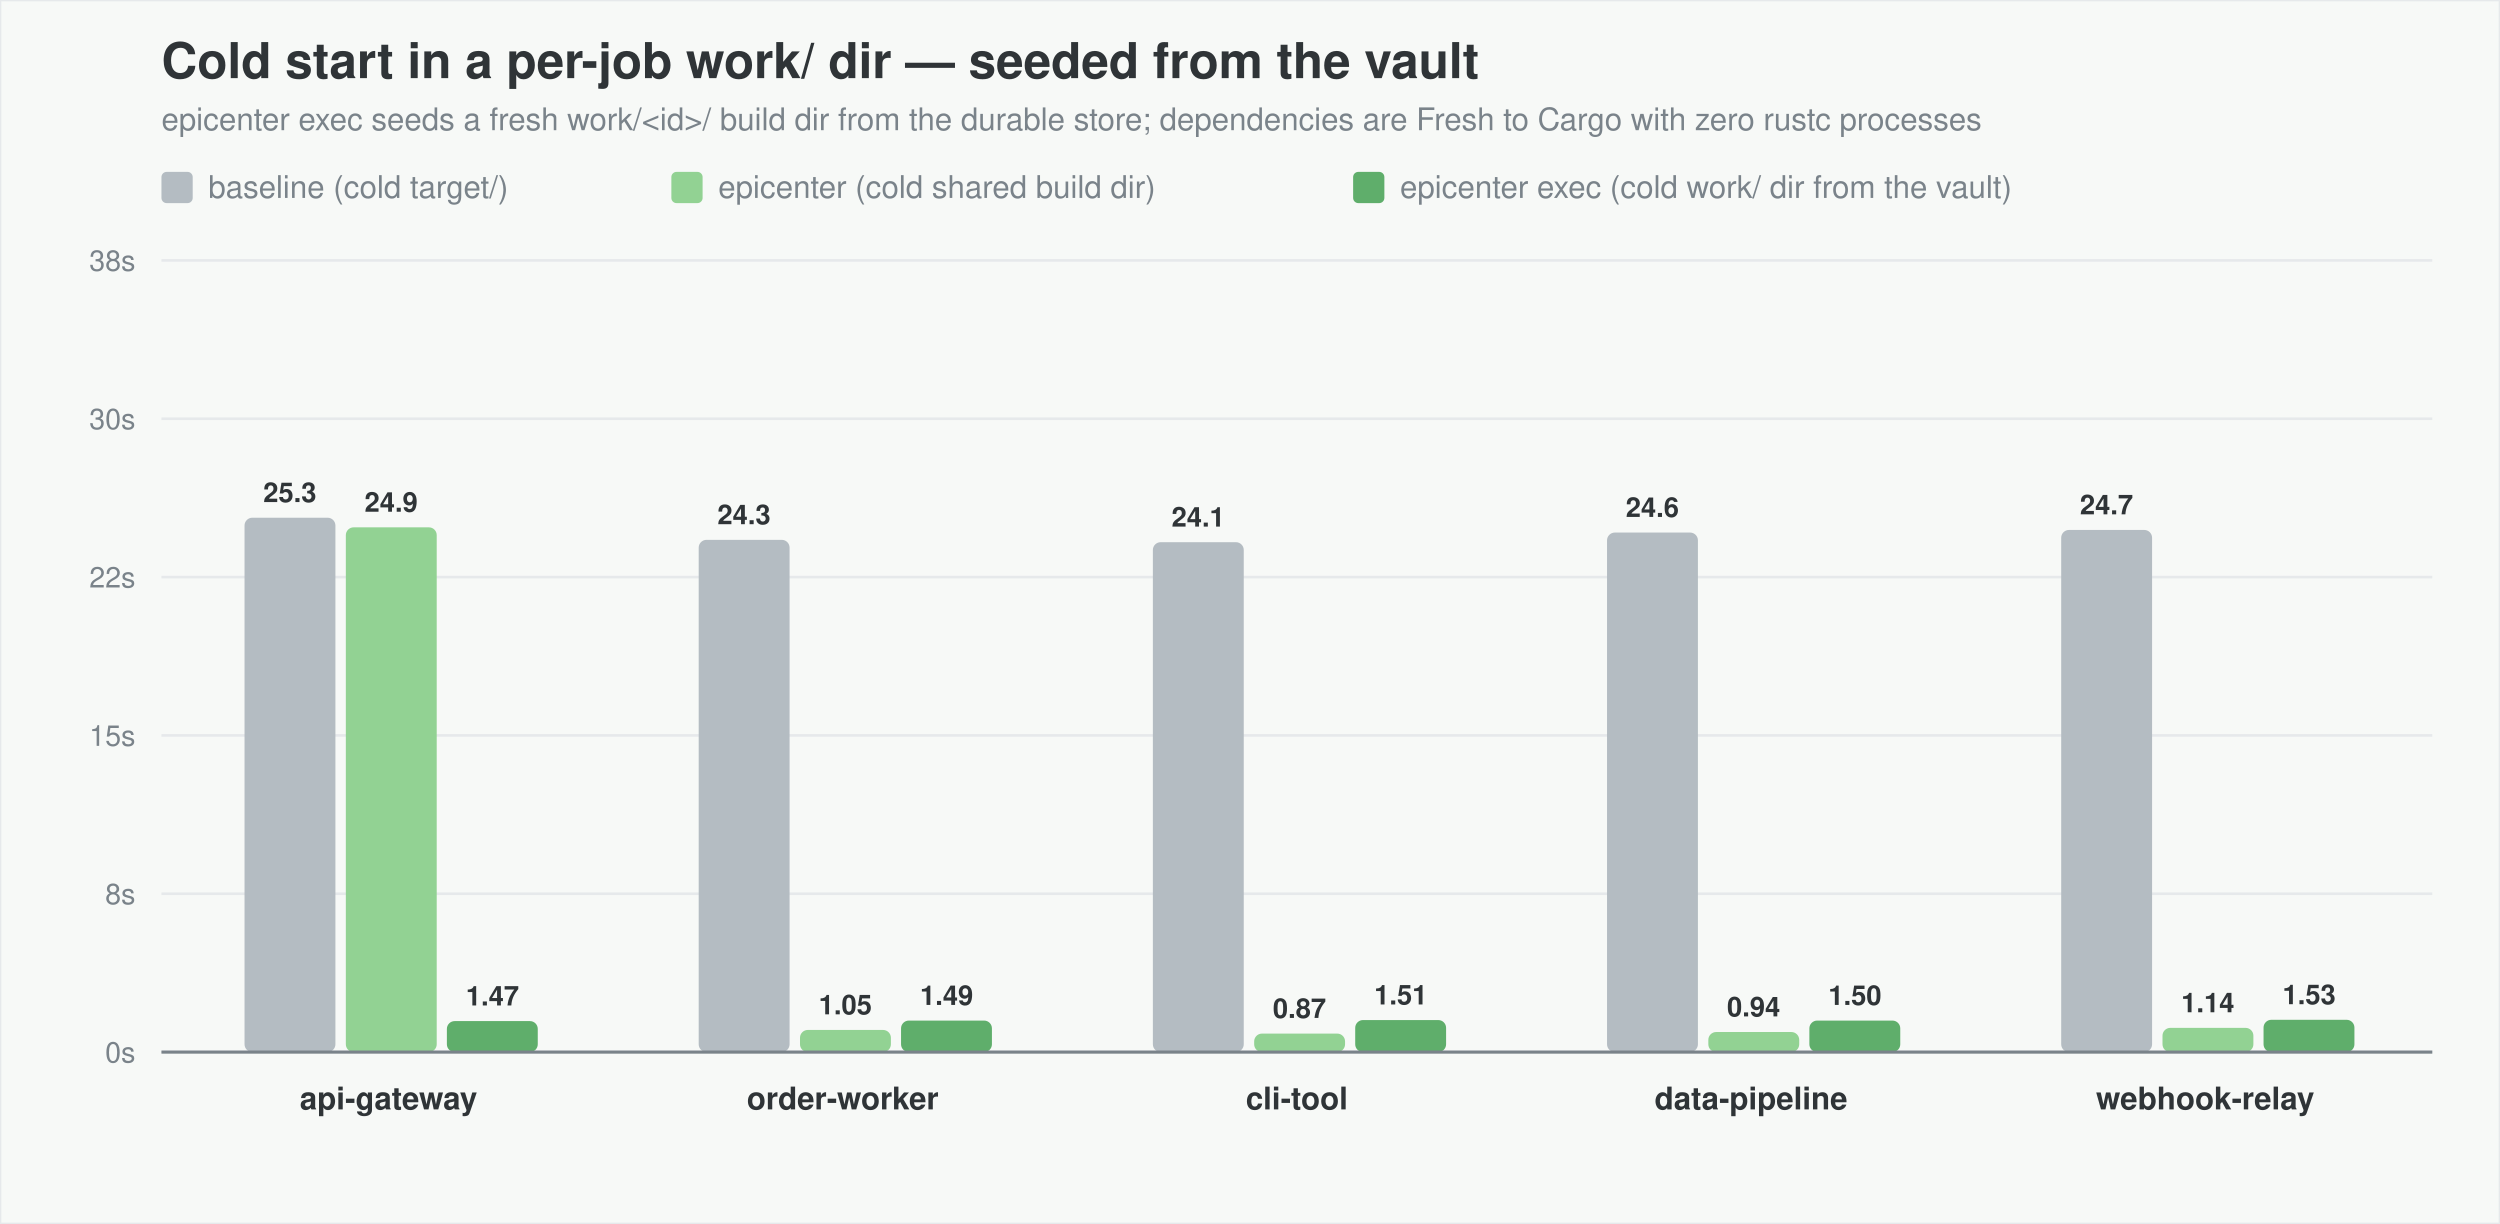
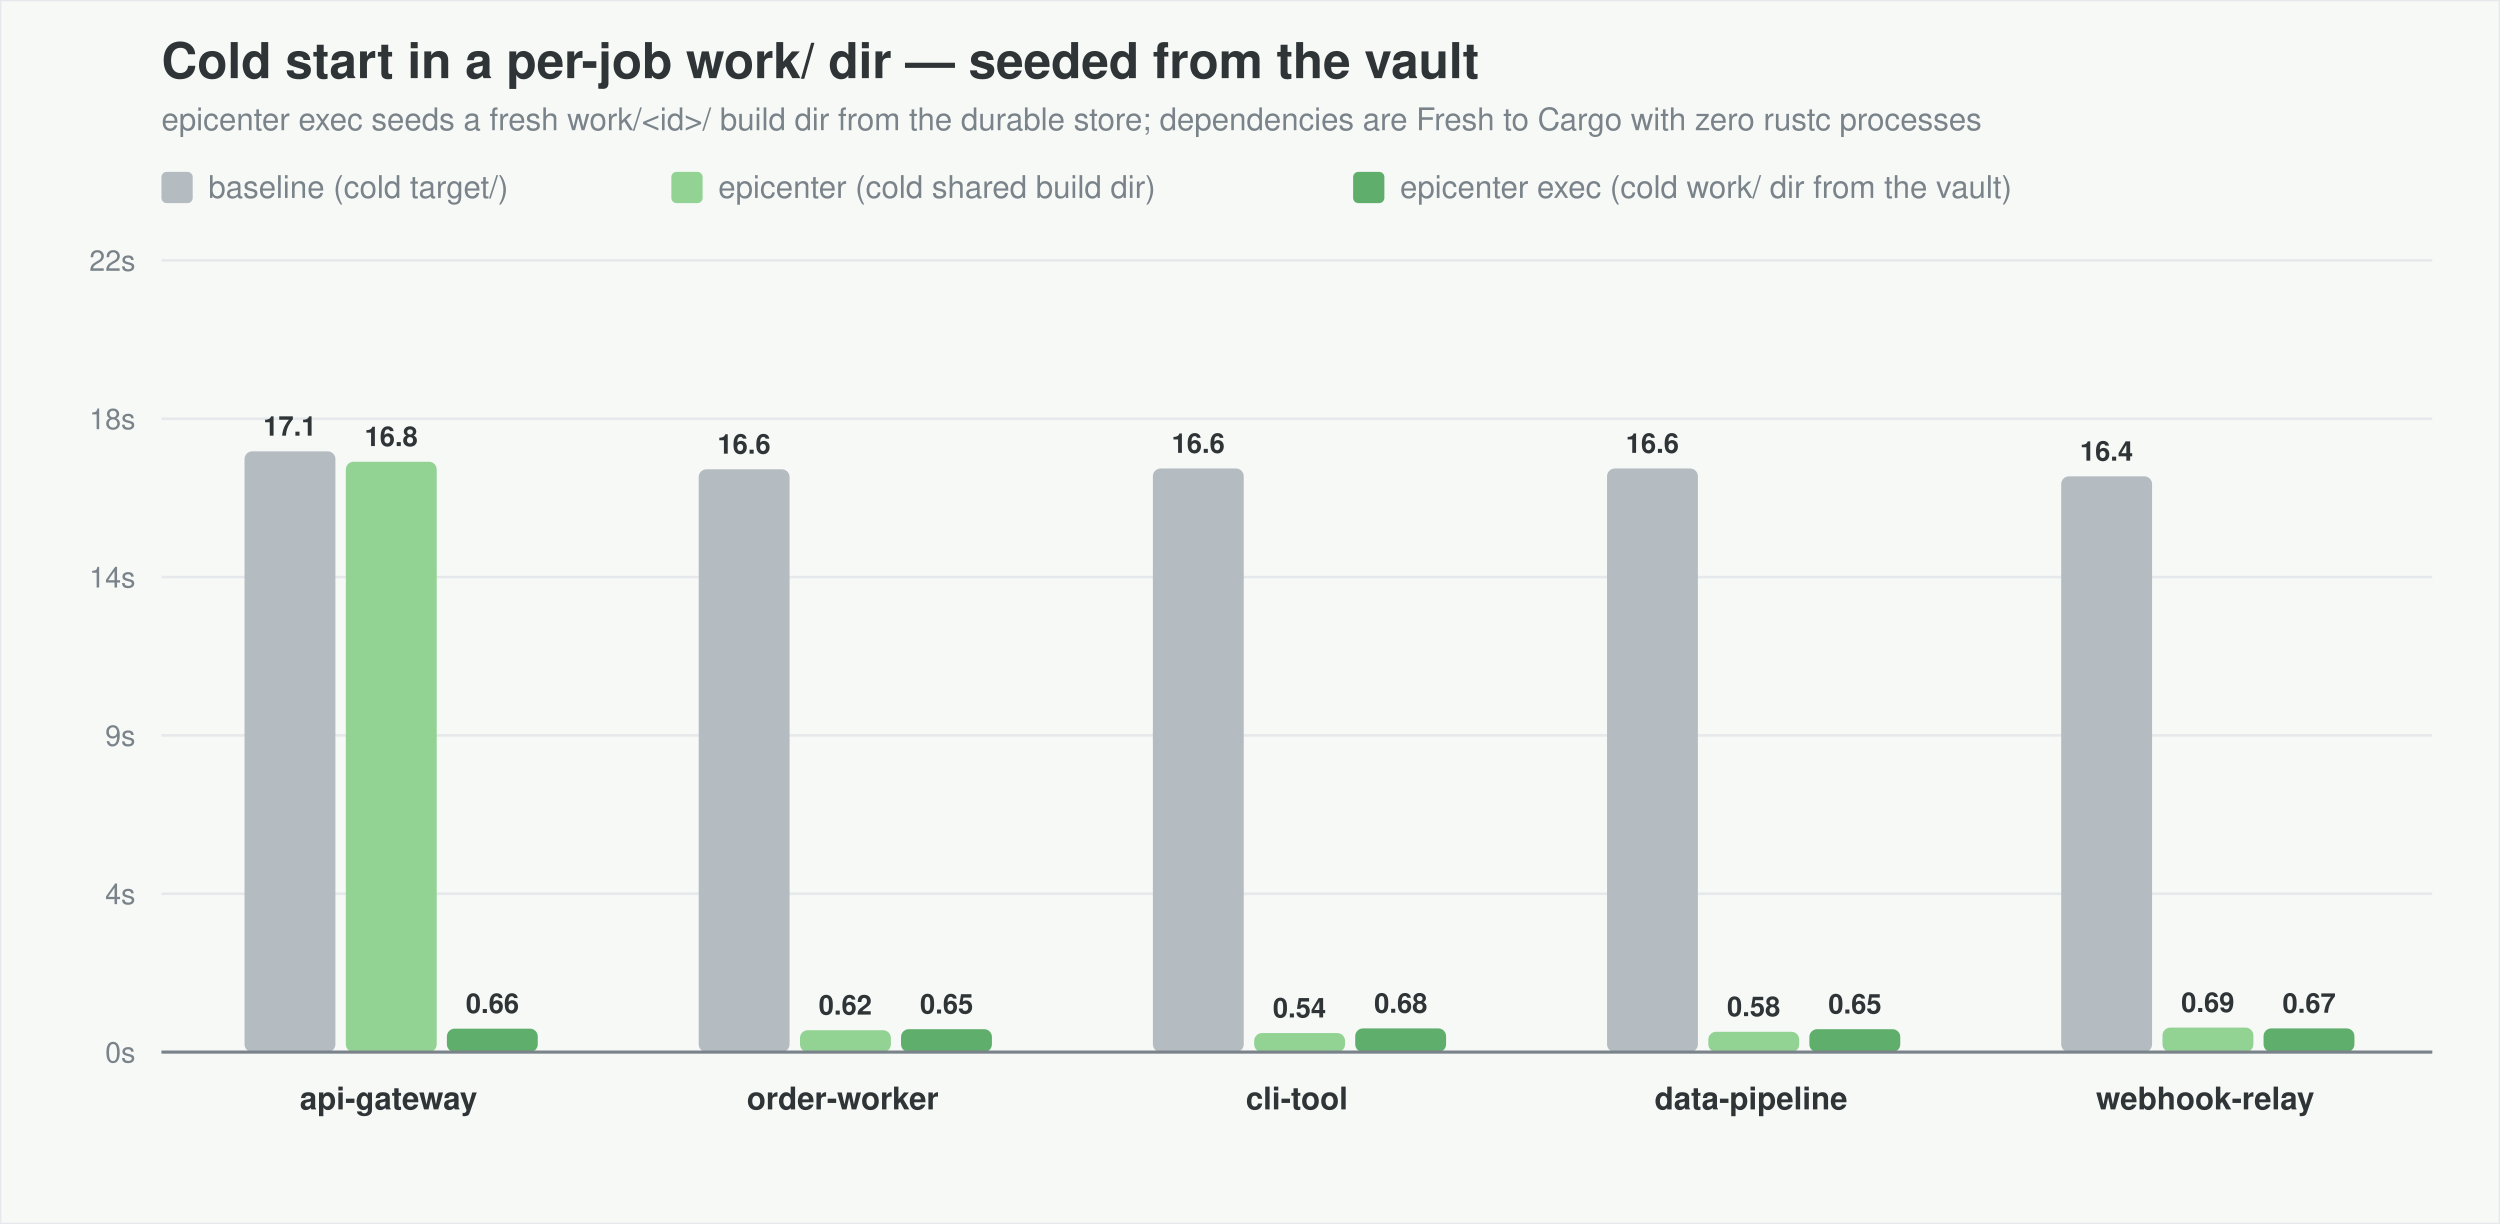
<svg xmlns="http://www.w3.org/2000/svg" width="960" height="470" viewBox="0 0 960 470">
  <rect x="0" y="0" width="960" height="470" fill="#F7F9F7" stroke="#E6E9EB" stroke-width="1" />
  <text x="62.0" y="30.0" font-family="-apple-system,BlinkMacSystemFont,'Segoe UI',Helvetica,Arial,sans-serif" font-size="19" fill="#2F3437" text-anchor="start" font-weight="700">Cold start in a per-job work/ dir — seeded from the vault</text>
  <text x="62.0" y="50.0" font-family="-apple-system,BlinkMacSystemFont,'Segoe UI',Helvetica,Arial,sans-serif" font-size="12" fill="#7A838A" text-anchor="start" font-weight="normal">epicenter exec seeds a fresh work/&lt;id&gt;/ build dir from the durable store; dependencies are Fresh to Cargo with zero rustc processes</text>
  <rect x="62.0" y="66.0" width="12.0" height="12.0" fill="#B4BCC2" rx="2.0" opacity="1.0" />
  <text x="80.0" y="76.0" font-family="-apple-system,BlinkMacSystemFont,'Segoe UI',Helvetica,Arial,sans-serif" font-size="12" fill="#7A838A" text-anchor="start" font-weight="normal">baseline (cold target/)</text>
  <rect x="257.8" y="66.0" width="12.0" height="12.0" fill="#92D293" rx="2.0" opacity="1.0" />
  <text x="275.8" y="76.0" font-family="-apple-system,BlinkMacSystemFont,'Segoe UI',Helvetica,Arial,sans-serif" font-size="12" fill="#7A838A" text-anchor="start" font-weight="normal">epicenter (cold shared build dir)</text>
  <rect x="519.6" y="66.0" width="12.0" height="12.0" fill="#5FAE6B" rx="2.0" opacity="1.0" />
  <text x="537.6" y="76.0" font-family="-apple-system,BlinkMacSystemFont,'Segoe UI',Helvetica,Arial,sans-serif" font-size="12" fill="#7A838A" text-anchor="start" font-weight="normal">epicenter exec (cold work/ dir from the vault)</text>
  <line x1="62.0" y1="404.0" x2="934.0" y2="404.0" stroke="#E6E9EB" stroke-width="1" />
  <text x="52.0" y="408.0" font-family="-apple-system,BlinkMacSystemFont,'Segoe UI',Helvetica,Arial,sans-serif" font-size="11" fill="#7A838A" text-anchor="end" font-weight="normal">0s</text>
  <line x1="62.0" y1="343.2" x2="934.0" y2="343.2" stroke="#E6E9EB" stroke-width="1" />
-   <text x="52.0" y="347.2" font-family="-apple-system,BlinkMacSystemFont,'Segoe UI',Helvetica,Arial,sans-serif" font-size="11" fill="#7A838A" text-anchor="end" font-weight="normal">8s</text>
+   <text x="52.0" y="347.2" font-family="-apple-system,BlinkMacSystemFont,'Segoe UI',Helvetica,Arial,sans-serif" font-size="11" fill="#7A838A" text-anchor="end" font-weight="normal">4s</text>
  <line x1="62.0" y1="282.4" x2="934.0" y2="282.4" stroke="#E6E9EB" stroke-width="1" />
-   <text x="52.0" y="286.4" font-family="-apple-system,BlinkMacSystemFont,'Segoe UI',Helvetica,Arial,sans-serif" font-size="11" fill="#7A838A" text-anchor="end" font-weight="normal">15s</text>
+   <text x="52.0" y="286.4" font-family="-apple-system,BlinkMacSystemFont,'Segoe UI',Helvetica,Arial,sans-serif" font-size="11" fill="#7A838A" text-anchor="end" font-weight="normal">9s</text>
  <line x1="62.0" y1="221.6" x2="934.0" y2="221.6" stroke="#E6E9EB" stroke-width="1" />
-   <text x="52.0" y="225.6" font-family="-apple-system,BlinkMacSystemFont,'Segoe UI',Helvetica,Arial,sans-serif" font-size="11" fill="#7A838A" text-anchor="end" font-weight="normal">22s</text>
+   <text x="52.0" y="225.6" font-family="-apple-system,BlinkMacSystemFont,'Segoe UI',Helvetica,Arial,sans-serif" font-size="11" fill="#7A838A" text-anchor="end" font-weight="normal">14s</text>
  <line x1="62.0" y1="160.8" x2="934.0" y2="160.8" stroke="#E6E9EB" stroke-width="1" />
-   <text x="52.0" y="164.8" font-family="-apple-system,BlinkMacSystemFont,'Segoe UI',Helvetica,Arial,sans-serif" font-size="11" fill="#7A838A" text-anchor="end" font-weight="normal">30s</text>
+   <text x="52.0" y="164.8" font-family="-apple-system,BlinkMacSystemFont,'Segoe UI',Helvetica,Arial,sans-serif" font-size="11" fill="#7A838A" text-anchor="end" font-weight="normal">18s</text>
  <line x1="62.0" y1="100.0" x2="934.0" y2="100.0" stroke="#E6E9EB" stroke-width="1" />
-   <text x="52.0" y="104.0" font-family="-apple-system,BlinkMacSystemFont,'Segoe UI',Helvetica,Arial,sans-serif" font-size="11" fill="#7A838A" text-anchor="end" font-weight="normal">38s</text>
-   <rect x="93.9" y="198.8" width="34.9" height="205.2" fill="#B4BCC2" rx="3.0" opacity="1.0" />
-   <text x="111.3" y="192.8" font-family="-apple-system,BlinkMacSystemFont,'Segoe UI',Helvetica,Arial,sans-serif" font-size="10.5" fill="#2F3437" text-anchor="middle" font-weight="600">25.3</text>
-   <rect x="132.8" y="202.5" width="34.9" height="201.5" fill="#92D293" rx="3.0" opacity="1.0" />
-   <text x="150.2" y="196.5" font-family="-apple-system,BlinkMacSystemFont,'Segoe UI',Helvetica,Arial,sans-serif" font-size="10.5" fill="#2F3437" text-anchor="middle" font-weight="600">24.9</text>
-   <rect x="171.6" y="392.1" width="34.9" height="11.9" fill="#5FAE6B" rx="3.0" opacity="1.0" />
-   <text x="189.1" y="386.1" font-family="-apple-system,BlinkMacSystemFont,'Segoe UI',Helvetica,Arial,sans-serif" font-size="10.5" fill="#2F3437" text-anchor="middle" font-weight="600">1.47</text>
+   <text x="52.0" y="104.0" font-family="-apple-system,BlinkMacSystemFont,'Segoe UI',Helvetica,Arial,sans-serif" font-size="11" fill="#7A838A" text-anchor="end" font-weight="normal">22s</text>
+   <rect x="93.9" y="173.3" width="34.9" height="230.7" fill="#B4BCC2" rx="3.0" opacity="1.0" />
+   <text x="111.3" y="167.3" font-family="-apple-system,BlinkMacSystemFont,'Segoe UI',Helvetica,Arial,sans-serif" font-size="10.5" fill="#2F3437" text-anchor="middle" font-weight="600">17.1</text>
+   <rect x="132.8" y="177.3" width="34.9" height="226.7" fill="#92D293" rx="3.0" opacity="1.0" />
+   <text x="150.2" y="171.3" font-family="-apple-system,BlinkMacSystemFont,'Segoe UI',Helvetica,Arial,sans-serif" font-size="10.5" fill="#2F3437" text-anchor="middle" font-weight="600">16.8</text>
+   <rect x="171.6" y="395.0" width="34.9" height="9.0" fill="#5FAE6B" rx="3.0" opacity="1.0" />
+   <text x="189.1" y="389.0" font-family="-apple-system,BlinkMacSystemFont,'Segoe UI',Helvetica,Arial,sans-serif" font-size="10.5" fill="#2F3437" text-anchor="middle" font-weight="600">0.66</text>
  <text x="149.2" y="426.0" font-family="-apple-system,BlinkMacSystemFont,'Segoe UI',Helvetica,Arial,sans-serif" font-size="12" fill="#2F3437" text-anchor="middle" font-weight="600">api‑gateway</text>
-   <rect x="268.3" y="207.3" width="34.9" height="196.7" fill="#B4BCC2" rx="3.0" opacity="1.0" />
-   <text x="285.7" y="201.3" font-family="-apple-system,BlinkMacSystemFont,'Segoe UI',Helvetica,Arial,sans-serif" font-size="10.5" fill="#2F3437" text-anchor="middle" font-weight="600">24.3</text>
-   <rect x="307.2" y="395.5" width="34.9" height="8.5" fill="#92D293" rx="3.0" opacity="1.0" />
-   <text x="324.6" y="389.5" font-family="-apple-system,BlinkMacSystemFont,'Segoe UI',Helvetica,Arial,sans-serif" font-size="10.5" fill="#2F3437" text-anchor="middle" font-weight="600">1.05</text>
-   <rect x="346.0" y="391.9" width="34.9" height="12.1" fill="#5FAE6B" rx="3.0" opacity="1.0" />
-   <text x="363.5" y="385.9" font-family="-apple-system,BlinkMacSystemFont,'Segoe UI',Helvetica,Arial,sans-serif" font-size="10.5" fill="#2F3437" text-anchor="middle" font-weight="600">1.49</text>
+   <rect x="268.3" y="180.2" width="34.9" height="223.8" fill="#B4BCC2" rx="3.0" opacity="1.0" />
+   <text x="285.7" y="174.2" font-family="-apple-system,BlinkMacSystemFont,'Segoe UI',Helvetica,Arial,sans-serif" font-size="10.5" fill="#2F3437" text-anchor="middle" font-weight="600">16.6</text>
+   <rect x="307.2" y="395.6" width="34.9" height="8.4" fill="#92D293" rx="3.0" opacity="1.0" />
+   <text x="324.6" y="389.6" font-family="-apple-system,BlinkMacSystemFont,'Segoe UI',Helvetica,Arial,sans-serif" font-size="10.5" fill="#2F3437" text-anchor="middle" font-weight="600">0.62</text>
+   <rect x="346.0" y="395.2" width="34.9" height="8.8" fill="#5FAE6B" rx="3.0" opacity="1.0" />
+   <text x="363.5" y="389.2" font-family="-apple-system,BlinkMacSystemFont,'Segoe UI',Helvetica,Arial,sans-serif" font-size="10.5" fill="#2F3437" text-anchor="middle" font-weight="600">0.65</text>
  <text x="323.6" y="426.0" font-family="-apple-system,BlinkMacSystemFont,'Segoe UI',Helvetica,Arial,sans-serif" font-size="12" fill="#2F3437" text-anchor="middle" font-weight="600">order‑worker</text>
-   <rect x="442.7" y="208.2" width="34.9" height="195.8" fill="#B4BCC2" rx="3.0" opacity="1.0" />
-   <text x="460.1" y="202.2" font-family="-apple-system,BlinkMacSystemFont,'Segoe UI',Helvetica,Arial,sans-serif" font-size="10.5" fill="#2F3437" text-anchor="middle" font-weight="600">24.1</text>
-   <rect x="481.6" y="396.9" width="34.9" height="7.1" fill="#92D293" rx="3.0" opacity="1.0" />
-   <text x="499.0" y="390.9" font-family="-apple-system,BlinkMacSystemFont,'Segoe UI',Helvetica,Arial,sans-serif" font-size="10.5" fill="#2F3437" text-anchor="middle" font-weight="600">0.87</text>
-   <rect x="520.4" y="391.7" width="34.9" height="12.3" fill="#5FAE6B" rx="3.0" opacity="1.0" />
-   <text x="537.9" y="385.7" font-family="-apple-system,BlinkMacSystemFont,'Segoe UI',Helvetica,Arial,sans-serif" font-size="10.5" fill="#2F3437" text-anchor="middle" font-weight="600">1.51</text>
+   <rect x="442.7" y="179.9" width="34.9" height="224.1" fill="#B4BCC2" rx="3.0" opacity="1.0" />
+   <text x="460.1" y="173.9" font-family="-apple-system,BlinkMacSystemFont,'Segoe UI',Helvetica,Arial,sans-serif" font-size="10.5" fill="#2F3437" text-anchor="middle" font-weight="600">16.6</text>
+   <rect x="481.6" y="396.7" width="34.9" height="7.3" fill="#92D293" rx="3.0" opacity="1.0" />
+   <text x="499.0" y="390.7" font-family="-apple-system,BlinkMacSystemFont,'Segoe UI',Helvetica,Arial,sans-serif" font-size="10.5" fill="#2F3437" text-anchor="middle" font-weight="600">0.54</text>
+   <rect x="520.4" y="394.9" width="34.9" height="9.1" fill="#5FAE6B" rx="3.0" opacity="1.0" />
+   <text x="537.9" y="388.9" font-family="-apple-system,BlinkMacSystemFont,'Segoe UI',Helvetica,Arial,sans-serif" font-size="10.5" fill="#2F3437" text-anchor="middle" font-weight="600">0.68</text>
  <text x="498.0" y="426.0" font-family="-apple-system,BlinkMacSystemFont,'Segoe UI',Helvetica,Arial,sans-serif" font-size="12" fill="#2F3437" text-anchor="middle" font-weight="600">cli‑tool</text>
-   <rect x="617.1" y="204.5" width="34.9" height="199.5" fill="#B4BCC2" rx="3.0" opacity="1.0" />
-   <text x="634.5" y="198.5" font-family="-apple-system,BlinkMacSystemFont,'Segoe UI',Helvetica,Arial,sans-serif" font-size="10.5" fill="#2F3437" text-anchor="middle" font-weight="600">24.6</text>
-   <rect x="656.0" y="396.3" width="34.9" height="7.7" fill="#92D293" rx="3.0" opacity="1.0" />
-   <text x="673.4" y="390.3" font-family="-apple-system,BlinkMacSystemFont,'Segoe UI',Helvetica,Arial,sans-serif" font-size="10.5" fill="#2F3437" text-anchor="middle" font-weight="600">0.94</text>
-   <rect x="694.8" y="391.9" width="34.9" height="12.1" fill="#5FAE6B" rx="3.0" opacity="1.0" />
-   <text x="712.3" y="385.9" font-family="-apple-system,BlinkMacSystemFont,'Segoe UI',Helvetica,Arial,sans-serif" font-size="10.5" fill="#2F3437" text-anchor="middle" font-weight="600">1.50</text>
+   <rect x="617.1" y="179.9" width="34.9" height="224.1" fill="#B4BCC2" rx="3.0" opacity="1.0" />
+   <text x="634.5" y="173.9" font-family="-apple-system,BlinkMacSystemFont,'Segoe UI',Helvetica,Arial,sans-serif" font-size="10.5" fill="#2F3437" text-anchor="middle" font-weight="600">16.6</text>
+   <rect x="656.0" y="396.2" width="34.9" height="7.8" fill="#92D293" rx="3.0" opacity="1.0" />
+   <text x="673.4" y="390.2" font-family="-apple-system,BlinkMacSystemFont,'Segoe UI',Helvetica,Arial,sans-serif" font-size="10.5" fill="#2F3437" text-anchor="middle" font-weight="600">0.58</text>
+   <rect x="694.8" y="395.2" width="34.9" height="8.8" fill="#5FAE6B" rx="3.0" opacity="1.0" />
+   <text x="712.3" y="389.2" font-family="-apple-system,BlinkMacSystemFont,'Segoe UI',Helvetica,Arial,sans-serif" font-size="10.5" fill="#2F3437" text-anchor="middle" font-weight="600">0.65</text>
  <text x="672.4" y="426.0" font-family="-apple-system,BlinkMacSystemFont,'Segoe UI',Helvetica,Arial,sans-serif" font-size="12" fill="#2F3437" text-anchor="middle" font-weight="600">data‑pipeline</text>
-   <rect x="791.5" y="203.5" width="34.9" height="200.5" fill="#B4BCC2" rx="3.0" opacity="1.0" />
-   <text x="808.9" y="197.5" font-family="-apple-system,BlinkMacSystemFont,'Segoe UI',Helvetica,Arial,sans-serif" font-size="10.5" fill="#2F3437" text-anchor="middle" font-weight="600">24.7</text>
-   <rect x="830.4" y="394.7" width="34.9" height="9.3" fill="#92D293" rx="3.0" opacity="1.0" />
-   <text x="847.8" y="388.7" font-family="-apple-system,BlinkMacSystemFont,'Segoe UI',Helvetica,Arial,sans-serif" font-size="10.5" fill="#2F3437" text-anchor="middle" font-weight="600">1.14</text>
-   <rect x="869.2" y="391.6" width="34.9" height="12.4" fill="#5FAE6B" rx="3.0" opacity="1.0" />
-   <text x="886.7" y="385.6" font-family="-apple-system,BlinkMacSystemFont,'Segoe UI',Helvetica,Arial,sans-serif" font-size="10.5" fill="#2F3437" text-anchor="middle" font-weight="600">1.53</text>
+   <rect x="791.5" y="182.9" width="34.9" height="221.1" fill="#B4BCC2" rx="3.0" opacity="1.0" />
+   <text x="808.9" y="176.9" font-family="-apple-system,BlinkMacSystemFont,'Segoe UI',Helvetica,Arial,sans-serif" font-size="10.5" fill="#2F3437" text-anchor="middle" font-weight="600">16.4</text>
+   <rect x="830.4" y="394.6" width="34.9" height="9.4" fill="#92D293" rx="3.0" opacity="1.0" />
+   <text x="847.8" y="388.6" font-family="-apple-system,BlinkMacSystemFont,'Segoe UI',Helvetica,Arial,sans-serif" font-size="10.5" fill="#2F3437" text-anchor="middle" font-weight="600">0.69</text>
+   <rect x="869.2" y="394.9" width="34.9" height="9.1" fill="#5FAE6B" rx="3.0" opacity="1.0" />
+   <text x="886.7" y="388.9" font-family="-apple-system,BlinkMacSystemFont,'Segoe UI',Helvetica,Arial,sans-serif" font-size="10.5" fill="#2F3437" text-anchor="middle" font-weight="600">0.67</text>
  <text x="846.8" y="426.0" font-family="-apple-system,BlinkMacSystemFont,'Segoe UI',Helvetica,Arial,sans-serif" font-size="12" fill="#2F3437" text-anchor="middle" font-weight="600">webhook‑relay</text>
  <line x1="62.0" y1="404.0" x2="934.0" y2="404.0" stroke="#7A838A" stroke-width="1.2" />
</svg>
